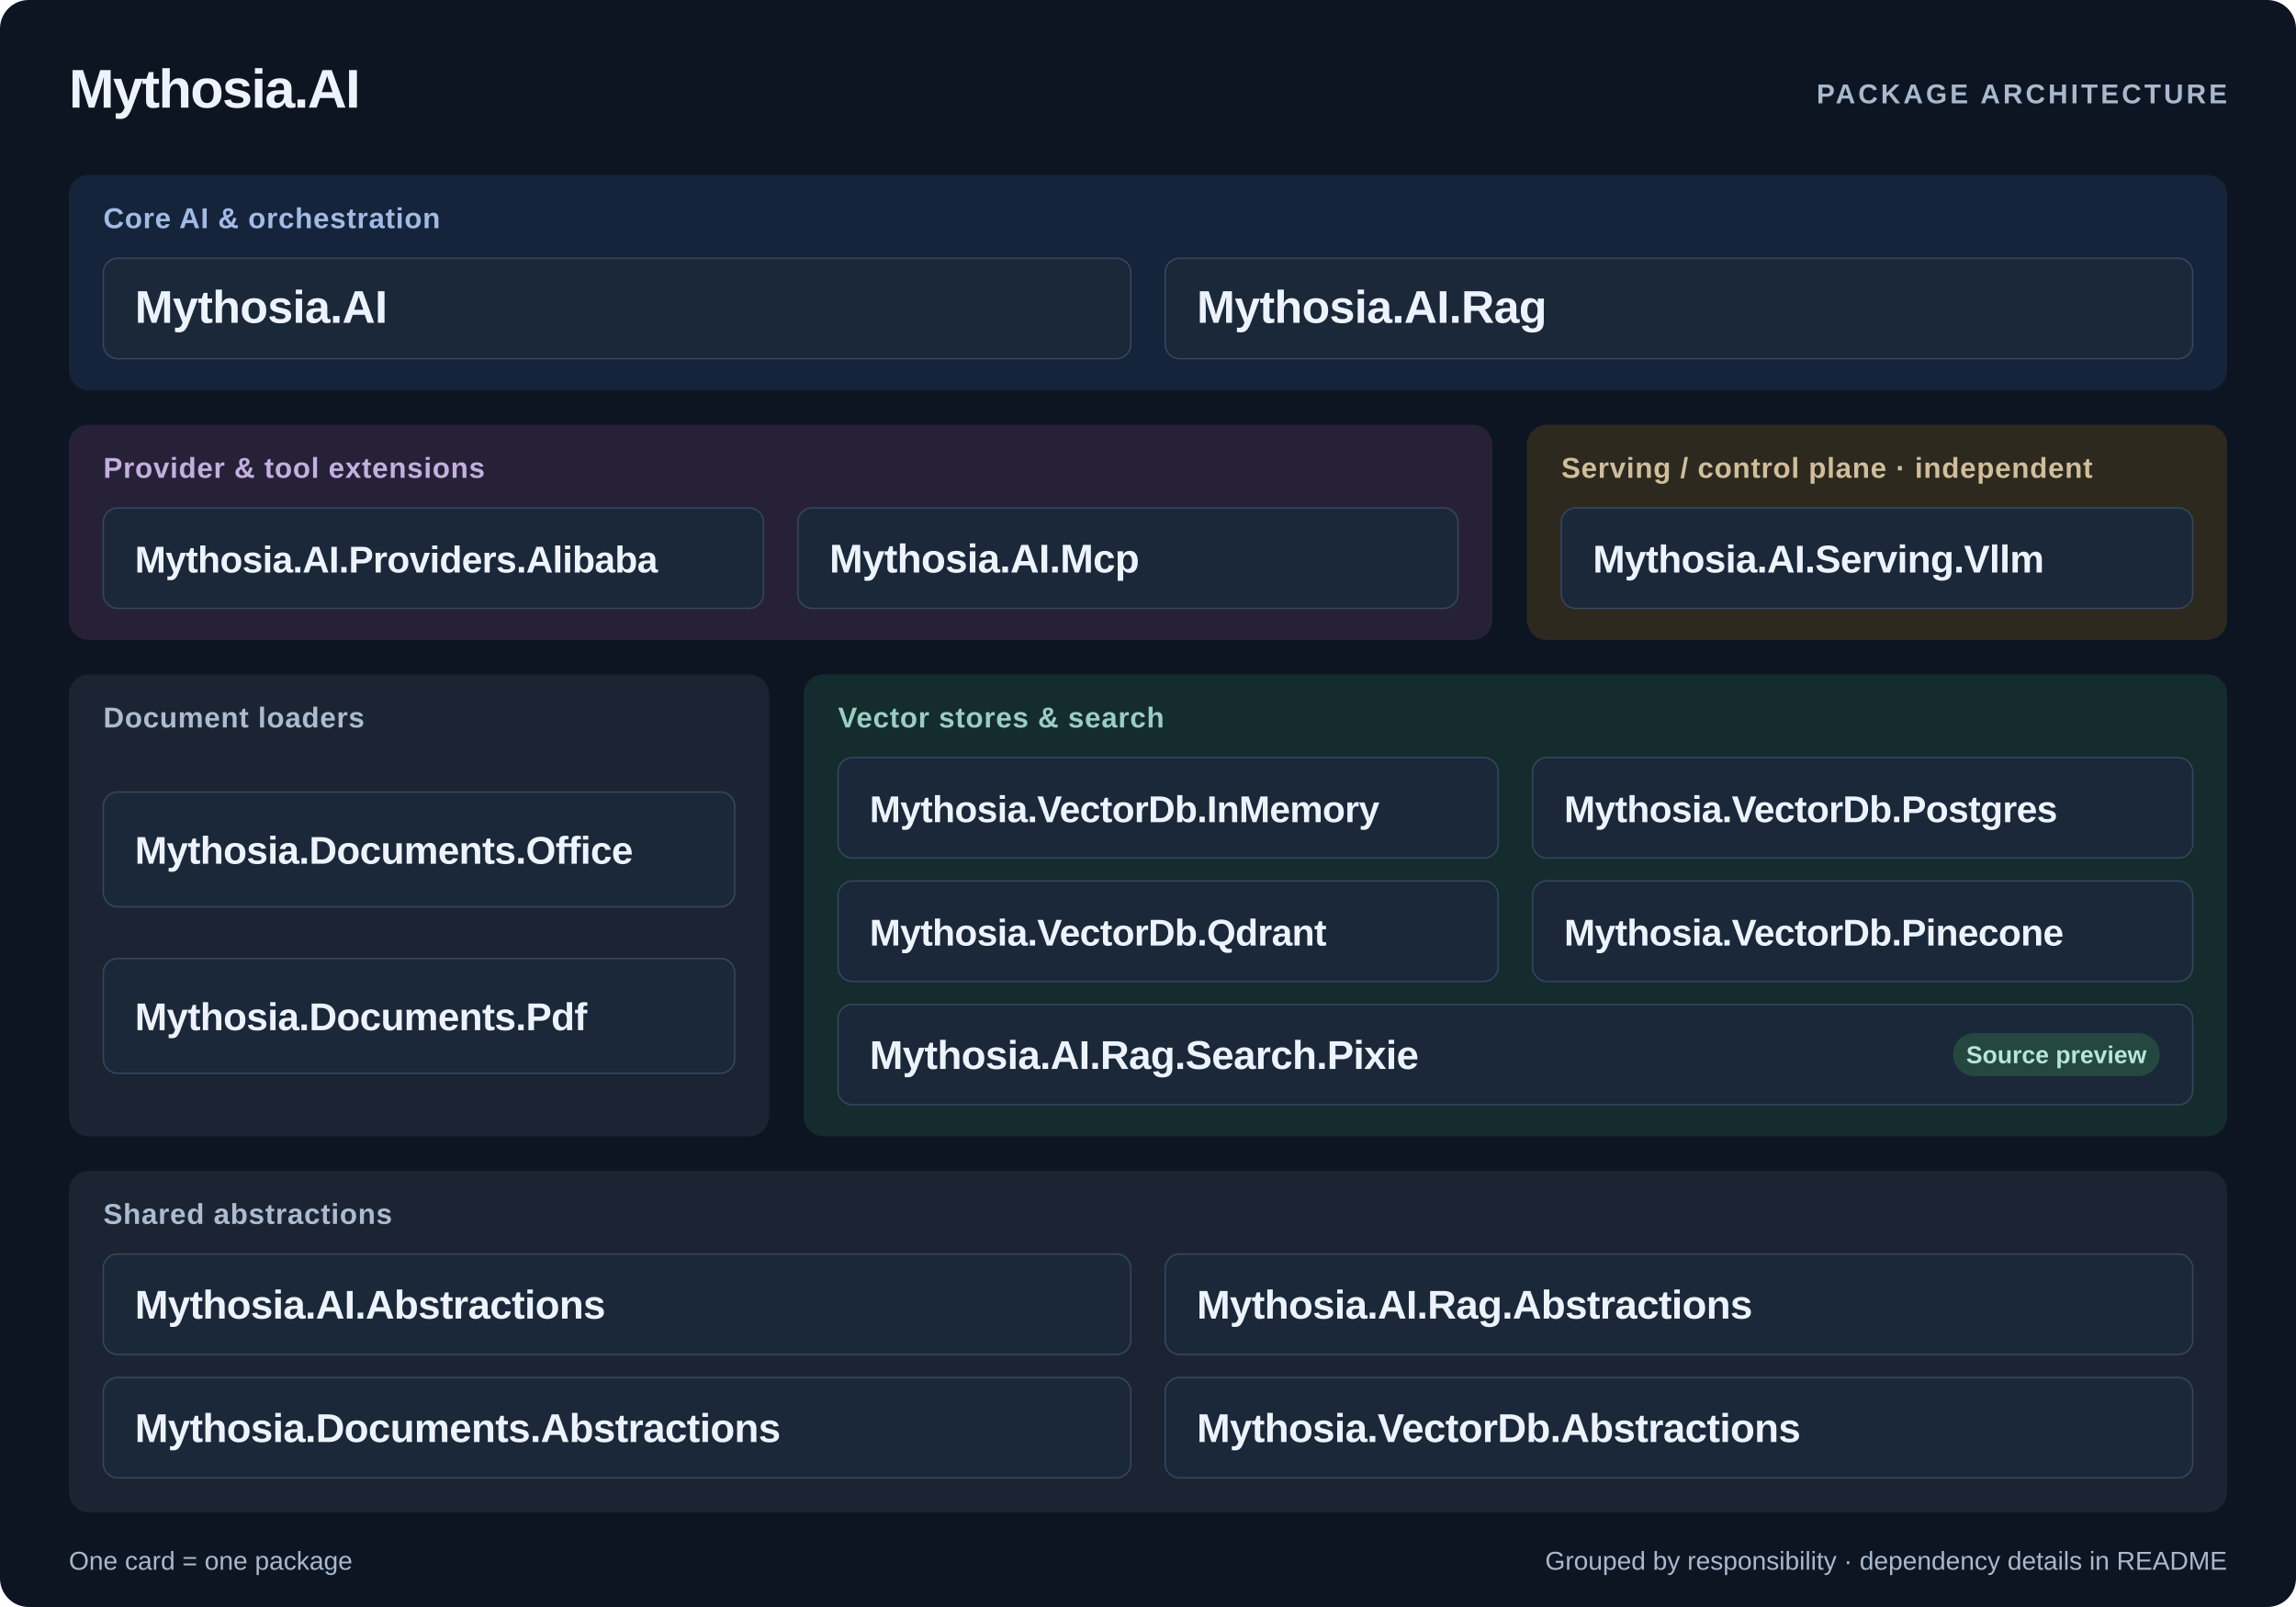
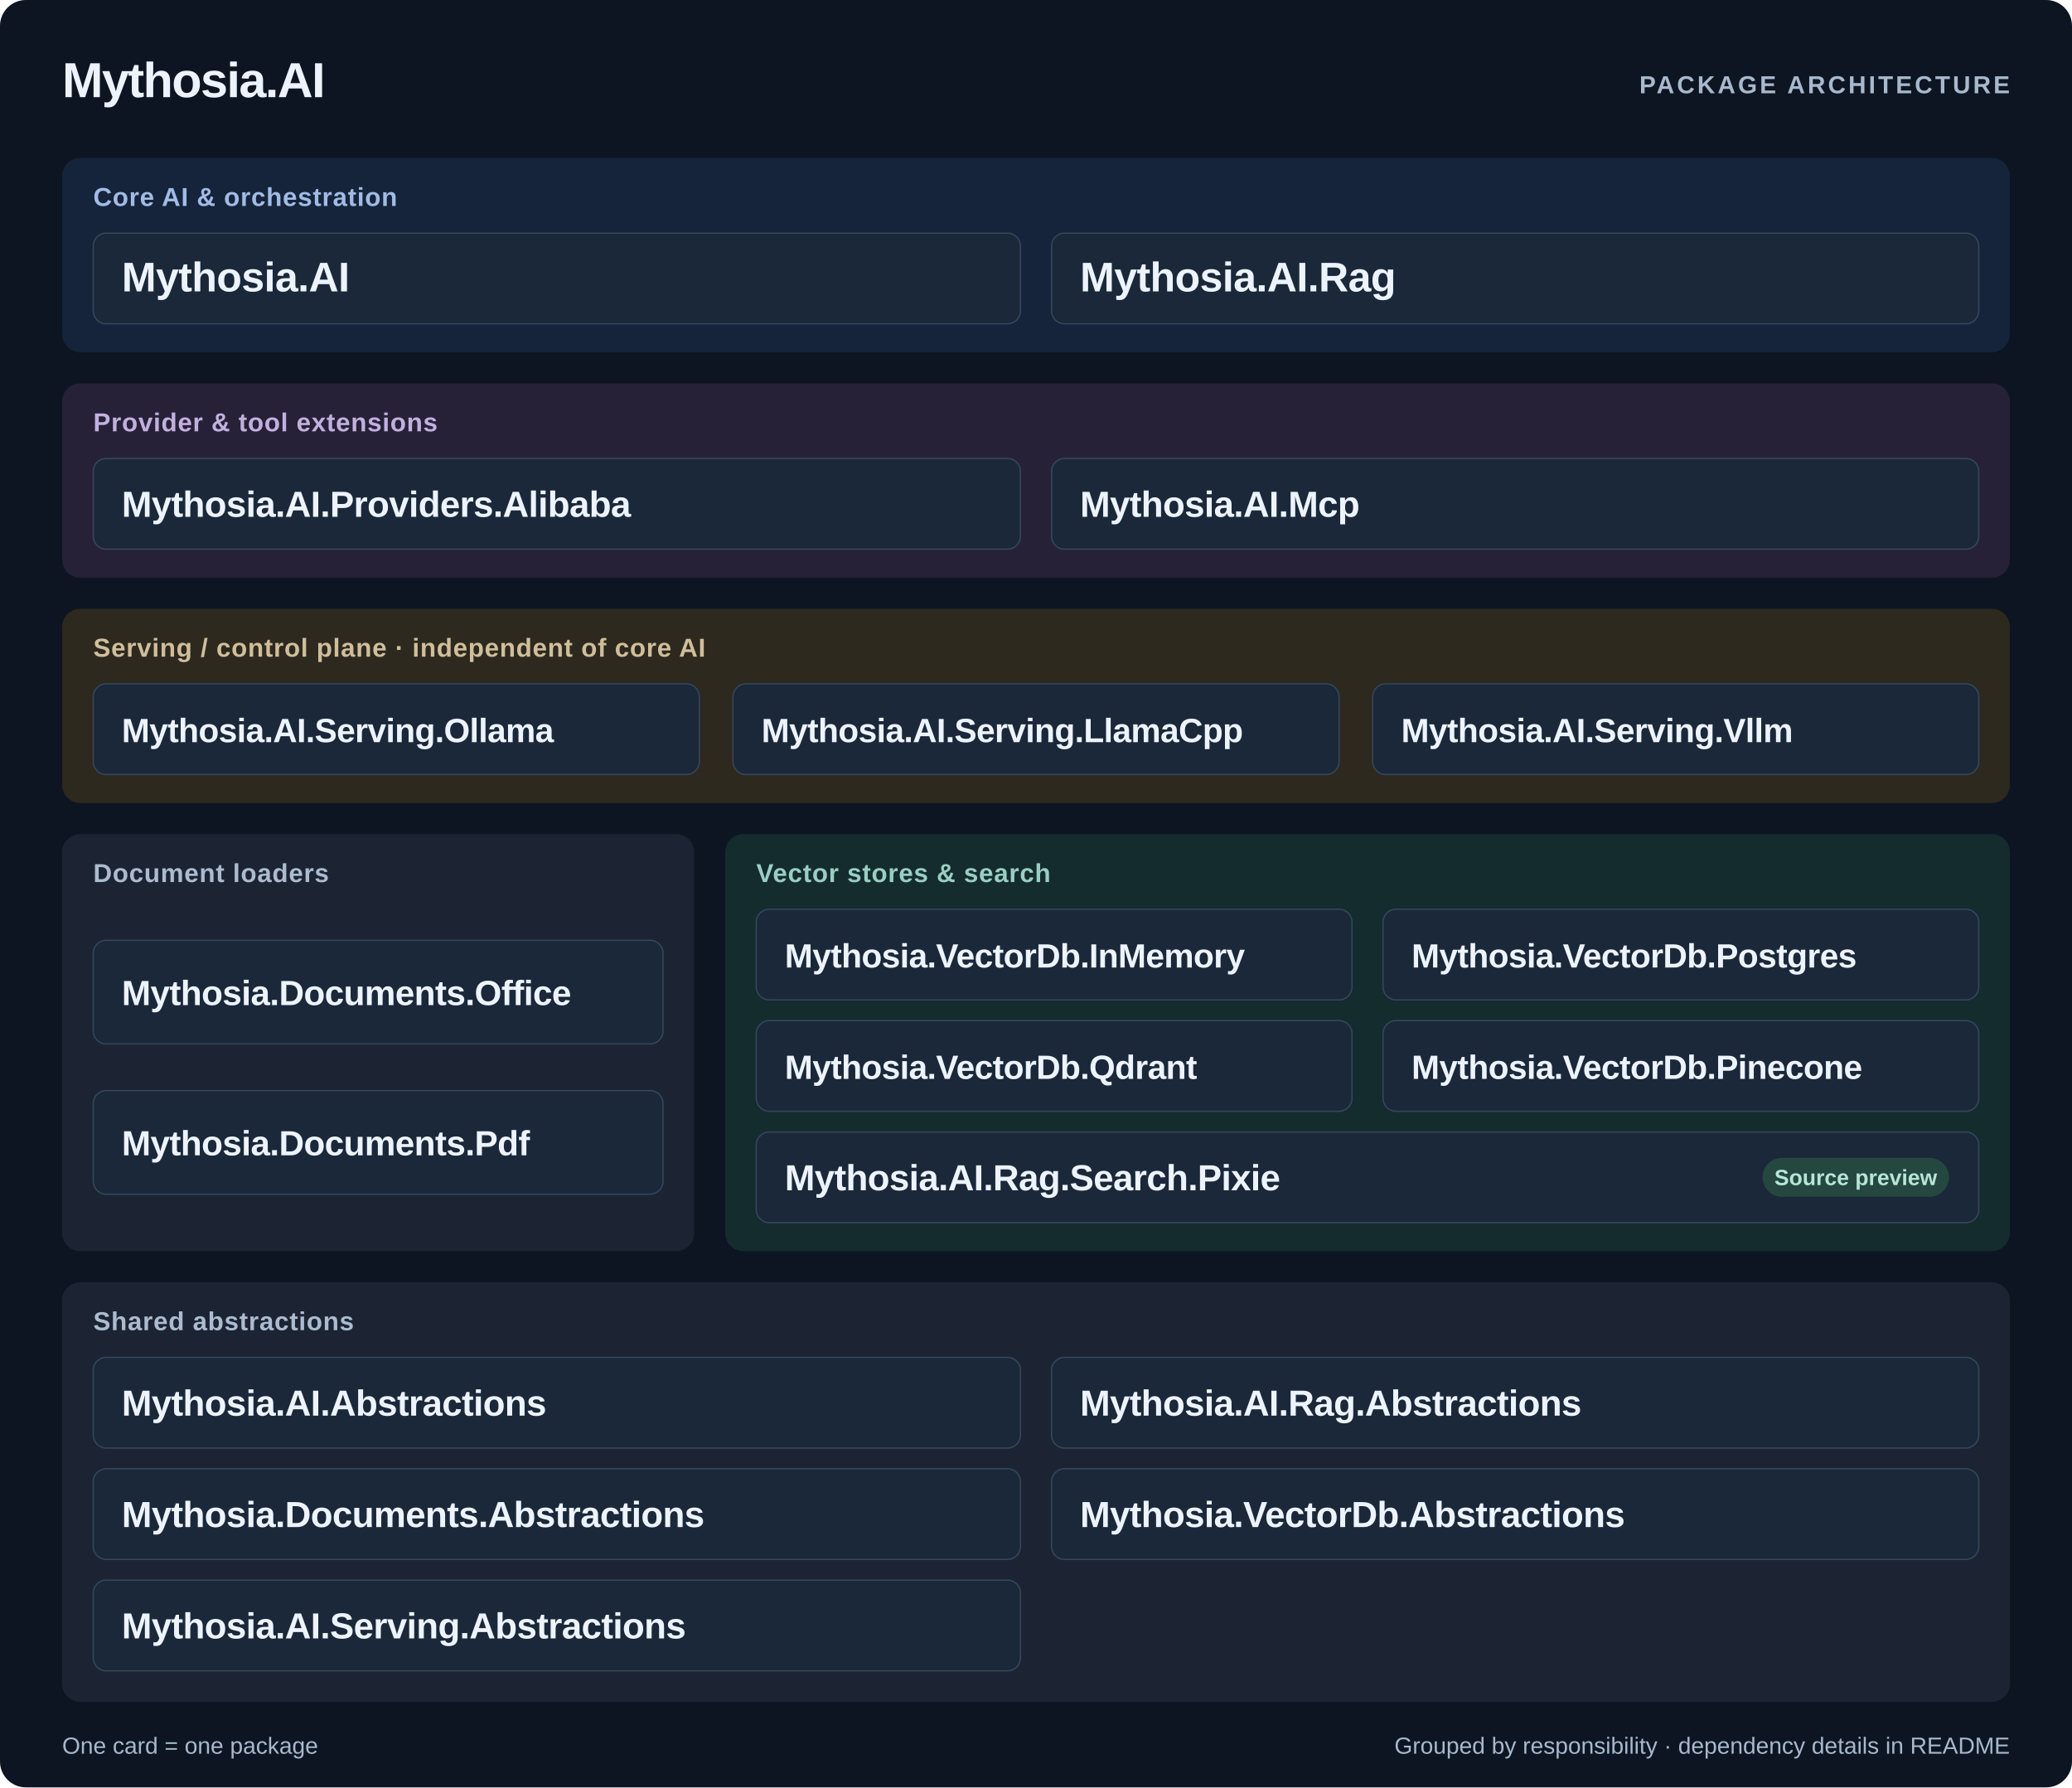
- <svg xmlns="http://www.w3.org/2000/svg" width="1600" height="1120" viewBox="0 0 1600 1120" role="img" aria-labelledby="title description">
+ <svg xmlns="http://www.w3.org/2000/svg" width="1600" height="1380" viewBox="0 0 1600 1380" role="img" aria-labelledby="title description">
  <g font-family="Segoe UI, Arial, Helvetica, sans-serif">
-     <rect x="0" y="0" width="1600" height="1120" rx="20" fill="#0D1522" stroke="none" />
+     <rect x="0" y="0" width="1600" height="1380" rx="20" fill="#0D1522" stroke="none" />
    <text x="48" y="75" fill="#EDF3FC" font-size="38" font-weight="650" letter-spacing="-1">Mythosia.AI</text>
    <text x="1552" y="72" fill="#A8B8CD" font-size="19" font-weight="600" text-anchor="end" letter-spacing="2">PACKAGE ARCHITECTURE</text>
    <rect x="48" y="122" width="1504" height="150" rx="14" fill="#15243A" stroke="none" />
    <text x="72" y="159" fill="#A1BBE5" font-size="20" font-weight="600" letter-spacing=".5">Core AI &amp; orchestration</text>
    <g data-package="Mythosia.AI">
      <rect x="72" y="180" width="716" height="70" rx="10" fill="#1A283A" stroke="#35475D" />
      <text x="94" y="225" fill="#EDF3FC" font-size="32" font-weight="650" letter-spacing="-.35">Mythosia.AI</text>
    </g>
    <g data-package="Mythosia.AI.Rag">
      <rect x="812" y="180" width="716" height="70" rx="10" fill="#1A283A" stroke="#35475D" />
      <text x="834" y="225" fill="#EDF3FC" font-size="32" font-weight="650" letter-spacing="-.35">Mythosia.AI.Rag</text>
    </g>
-     <rect x="48" y="296" width="992" height="150" rx="14" fill="#272138" stroke="none" />
+     <rect x="48" y="296" width="1504" height="150" rx="14" fill="#272138" stroke="none" />
    <text x="72" y="333" fill="#C2B0DF" font-size="20" font-weight="600" letter-spacing=".5">Provider &amp; tool extensions</text>
    <g data-package="Mythosia.AI.Providers.Alibaba">
-       <rect x="72" y="354" width="460" height="70" rx="10" fill="#1A283A" stroke="#35475D" />
-       <text x="94" y="399" fill="#EDF3FC" font-size="26" font-weight="650" letter-spacing="-.35">Mythosia.AI.Providers.Alibaba</text>
+       <rect x="72" y="354" width="716" height="70" rx="10" fill="#1A283A" stroke="#35475D" />
+       <text x="94" y="399" fill="#EDF3FC" font-size="28" font-weight="650" letter-spacing="-.35">Mythosia.AI.Providers.Alibaba</text>
    </g>
    <g data-package="Mythosia.AI.Mcp">
-       <rect x="556" y="354" width="460" height="70" rx="10" fill="#1A283A" stroke="#35475D" />
-       <text x="578" y="399" fill="#EDF3FC" font-size="28" font-weight="650" letter-spacing="-.35">Mythosia.AI.Mcp</text>
+       <rect x="812" y="354" width="716" height="70" rx="10" fill="#1A283A" stroke="#35475D" />
+       <text x="834" y="399" fill="#EDF3FC" font-size="28" font-weight="650" letter-spacing="-.35">Mythosia.AI.Mcp</text>
    </g>
-     <rect x="1064" y="296" width="488" height="150" rx="14" fill="#2D291F" stroke="none" />
-     <text x="1088" y="333" fill="#D0BE9B" font-size="20" font-weight="600" letter-spacing=".5">Serving / control plane · independent</text>
+     <rect x="48" y="470" width="1504" height="150" rx="14" fill="#2D291F" stroke="none" />
+     <text x="72" y="507" fill="#D0BE9B" font-size="20" font-weight="600" letter-spacing=".5">Serving / control plane · independent of core AI</text>
+     <g data-package="Mythosia.AI.Serving.Ollama">
+       <rect x="72" y="528" width="468" height="70" rx="10" fill="#1A283A" stroke="#35475D" />
+       <text x="94" y="573" fill="#EDF3FC" font-size="26" font-weight="650" letter-spacing="-.35">Mythosia.AI.Serving.Ollama</text>
+     </g>
+     <g data-package="Mythosia.AI.Serving.LlamaCpp">
+       <rect x="566" y="528" width="468" height="70" rx="10" fill="#1A283A" stroke="#35475D" />
+       <text x="588" y="573" fill="#EDF3FC" font-size="26" font-weight="650" letter-spacing="-.35">Mythosia.AI.Serving.LlamaCpp</text>
+     </g>
    <g data-package="Mythosia.AI.Serving.Vllm">
-       <rect x="1088" y="354" width="440" height="70" rx="10" fill="#1A283A" stroke="#35475D" />
-       <text x="1110" y="399" fill="#EDF3FC" font-size="27" font-weight="650" letter-spacing="-.35">Mythosia.AI.Serving.Vllm</text>
+       <rect x="1060" y="528" width="468" height="70" rx="10" fill="#1A283A" stroke="#35475D" />
+       <text x="1082" y="573" fill="#EDF3FC" font-size="26" font-weight="650" letter-spacing="-.35">Mythosia.AI.Serving.Vllm</text>
    </g>
-     <rect x="48" y="470" width="488" height="322" rx="14" fill="#1C2433" stroke="none" />
-     <text x="72" y="507" fill="#ACBBD0" font-size="20" font-weight="600" letter-spacing=".5">Document loaders</text>
+     <rect x="48" y="644" width="488" height="322" rx="14" fill="#1C2433" stroke="none" />
+     <text x="72" y="681" fill="#ACBBD0" font-size="20" font-weight="600" letter-spacing=".5">Document loaders</text>
    <g data-package="Mythosia.Documents.Office">
-       <rect x="72" y="552" width="440" height="80" rx="10" fill="#1A283A" stroke="#35475D" />
-       <text x="94" y="602" fill="#EDF3FC" font-size="27" font-weight="650" letter-spacing="-.35">Mythosia.Documents.Office</text>
+       <rect x="72" y="726" width="440" height="80" rx="10" fill="#1A283A" stroke="#35475D" />
+       <text x="94" y="776" fill="#EDF3FC" font-size="27" font-weight="650" letter-spacing="-.35">Mythosia.Documents.Office</text>
    </g>
    <g data-package="Mythosia.Documents.Pdf">
-       <rect x="72" y="668" width="440" height="80" rx="10" fill="#1A283A" stroke="#35475D" />
-       <text x="94" y="718" fill="#EDF3FC" font-size="27" font-weight="650" letter-spacing="-.35">Mythosia.Documents.Pdf</text>
+       <rect x="72" y="842" width="440" height="80" rx="10" fill="#1A283A" stroke="#35475D" />
+       <text x="94" y="892" fill="#EDF3FC" font-size="27" font-weight="650" letter-spacing="-.35">Mythosia.Documents.Pdf</text>
    </g>
-     <rect x="560" y="470" width="992" height="322" rx="14" fill="#142C2D" stroke="none" />
-     <text x="584" y="507" fill="#9ACEC3" font-size="20" font-weight="600" letter-spacing=".5">Vector stores &amp; search</text>
+     <rect x="560" y="644" width="992" height="322" rx="14" fill="#142C2D" stroke="none" />
+     <text x="584" y="681" fill="#9ACEC3" font-size="20" font-weight="600" letter-spacing=".5">Vector stores &amp; search</text>
    <g data-package="Mythosia.VectorDb.InMemory">
-       <rect x="584" y="528" width="460" height="70" rx="10" fill="#1A283A" stroke="#35475D" />
-       <text x="606" y="573" fill="#EDF3FC" font-size="26" font-weight="650" letter-spacing="-.35">Mythosia.VectorDb.InMemory</text>
+       <rect x="584" y="702" width="460" height="70" rx="10" fill="#1A283A" stroke="#35475D" />
+       <text x="606" y="747" fill="#EDF3FC" font-size="26" font-weight="650" letter-spacing="-.35">Mythosia.VectorDb.InMemory</text>
    </g>
    <g data-package="Mythosia.VectorDb.Postgres">
-       <rect x="1068" y="528" width="460" height="70" rx="10" fill="#1A283A" stroke="#35475D" />
-       <text x="1090" y="573" fill="#EDF3FC" font-size="26" font-weight="650" letter-spacing="-.35">Mythosia.VectorDb.Postgres</text>
+       <rect x="1068" y="702" width="460" height="70" rx="10" fill="#1A283A" stroke="#35475D" />
+       <text x="1090" y="747" fill="#EDF3FC" font-size="26" font-weight="650" letter-spacing="-.35">Mythosia.VectorDb.Postgres</text>
    </g>
    <g data-package="Mythosia.VectorDb.Qdrant">
-       <rect x="584" y="614" width="460" height="70" rx="10" fill="#1A283A" stroke="#35475D" />
-       <text x="606" y="659" fill="#EDF3FC" font-size="26" font-weight="650" letter-spacing="-.35">Mythosia.VectorDb.Qdrant</text>
+       <rect x="584" y="788" width="460" height="70" rx="10" fill="#1A283A" stroke="#35475D" />
+       <text x="606" y="833" fill="#EDF3FC" font-size="26" font-weight="650" letter-spacing="-.35">Mythosia.VectorDb.Qdrant</text>
    </g>
    <g data-package="Mythosia.VectorDb.Pinecone">
-       <rect x="1068" y="614" width="460" height="70" rx="10" fill="#1A283A" stroke="#35475D" />
-       <text x="1090" y="659" fill="#EDF3FC" font-size="26" font-weight="650" letter-spacing="-.35">Mythosia.VectorDb.Pinecone</text>
+       <rect x="1068" y="788" width="460" height="70" rx="10" fill="#1A283A" stroke="#35475D" />
+       <text x="1090" y="833" fill="#EDF3FC" font-size="26" font-weight="650" letter-spacing="-.35">Mythosia.VectorDb.Pinecone</text>
    </g>
    <g data-package="Mythosia.AI.Rag.Search.Pixie">
-       <rect x="584" y="700" width="944" height="70" rx="10" fill="#1A283A" stroke="#35475D" />
-       <text x="606" y="745" fill="#EDF3FC" font-size="28" font-weight="650" letter-spacing="-.35">Mythosia.AI.Rag.Search.Pixie</text>
+       <rect x="584" y="874" width="944" height="70" rx="10" fill="#1A283A" stroke="#35475D" />
+       <text x="606" y="919" fill="#EDF3FC" font-size="28" font-weight="650" letter-spacing="-.35">Mythosia.AI.Rag.Search.Pixie</text>
    </g>
-     <rect x="1361" y="720" width="144" height="30" rx="15" fill="#24483F" stroke="none" />
-     <text x="1433" y="741" fill="#B7E5D8" font-size="17" font-weight="600" text-anchor="middle">Source preview</text>
-     <rect x="48" y="816" width="1504" height="238" rx="14" fill="#1C2433" stroke="none" />
-     <text x="72" y="853" fill="#ACBBD0" font-size="20" font-weight="600" letter-spacing=".5">Shared abstractions</text>
+     <rect x="1361" y="894" width="144" height="30" rx="15" fill="#24483F" stroke="none" />
+     <text x="1433" y="915" fill="#B7E5D8" font-size="17" font-weight="600" text-anchor="middle">Source preview</text>
+     <rect x="48" y="990" width="1504" height="324" rx="14" fill="#1C2433" stroke="none" />
+     <text x="72" y="1027" fill="#ACBBD0" font-size="20" font-weight="600" letter-spacing=".5">Shared abstractions</text>
    <g data-package="Mythosia.AI.Abstractions">
-       <rect x="72" y="874" width="716" height="70" rx="10" fill="#1A283A" stroke="#35475D" />
-       <text x="94" y="919" fill="#EDF3FC" font-size="28" font-weight="650" letter-spacing="-.35">Mythosia.AI.Abstractions</text>
+       <rect x="72" y="1048" width="716" height="70" rx="10" fill="#1A283A" stroke="#35475D" />
+       <text x="94" y="1093" fill="#EDF3FC" font-size="28" font-weight="650" letter-spacing="-.35">Mythosia.AI.Abstractions</text>
    </g>
    <g data-package="Mythosia.AI.Rag.Abstractions">
-       <rect x="812" y="874" width="716" height="70" rx="10" fill="#1A283A" stroke="#35475D" />
-       <text x="834" y="919" fill="#EDF3FC" font-size="28" font-weight="650" letter-spacing="-.35">Mythosia.AI.Rag.Abstractions</text>
+       <rect x="812" y="1048" width="716" height="70" rx="10" fill="#1A283A" stroke="#35475D" />
+       <text x="834" y="1093" fill="#EDF3FC" font-size="28" font-weight="650" letter-spacing="-.35">Mythosia.AI.Rag.Abstractions</text>
    </g>
    <g data-package="Mythosia.Documents.Abstractions">
-       <rect x="72" y="960" width="716" height="70" rx="10" fill="#1A283A" stroke="#35475D" />
-       <text x="94" y="1005" fill="#EDF3FC" font-size="28" font-weight="650" letter-spacing="-.35">Mythosia.Documents.Abstractions</text>
+       <rect x="72" y="1134" width="716" height="70" rx="10" fill="#1A283A" stroke="#35475D" />
+       <text x="94" y="1179" fill="#EDF3FC" font-size="28" font-weight="650" letter-spacing="-.35">Mythosia.Documents.Abstractions</text>
    </g>
    <g data-package="Mythosia.VectorDb.Abstractions">
-       <rect x="812" y="960" width="716" height="70" rx="10" fill="#1A283A" stroke="#35475D" />
-       <text x="834" y="1005" fill="#EDF3FC" font-size="28" font-weight="650" letter-spacing="-.35">Mythosia.VectorDb.Abstractions</text>
+       <rect x="812" y="1134" width="716" height="70" rx="10" fill="#1A283A" stroke="#35475D" />
+       <text x="834" y="1179" fill="#EDF3FC" font-size="28" font-weight="650" letter-spacing="-.35">Mythosia.VectorDb.Abstractions</text>
    </g>
-     <text x="48" y="1094" fill="#A8B8CD" font-size="18" font-weight="400">One card = one package</text>
-     <text x="1552" y="1094" fill="#A8B8CD" font-size="18" font-weight="400" text-anchor="end">Grouped by responsibility · dependency details in README</text>
+     <g data-package="Mythosia.AI.Serving.Abstractions">
+       <rect x="72" y="1220" width="716" height="70" rx="10" fill="#1A283A" stroke="#35475D" />
+       <text x="94" y="1265" fill="#EDF3FC" font-size="28" font-weight="650" letter-spacing="-.35">Mythosia.AI.Serving.Abstractions</text>
+     </g>
+     <text x="48" y="1354" fill="#A8B8CD" font-size="18" font-weight="400">One card = one package</text>
+     <text x="1552" y="1354" fill="#A8B8CD" font-size="18" font-weight="400" text-anchor="end">Grouped by responsibility · dependency details in README</text>
  </g>
</svg>
